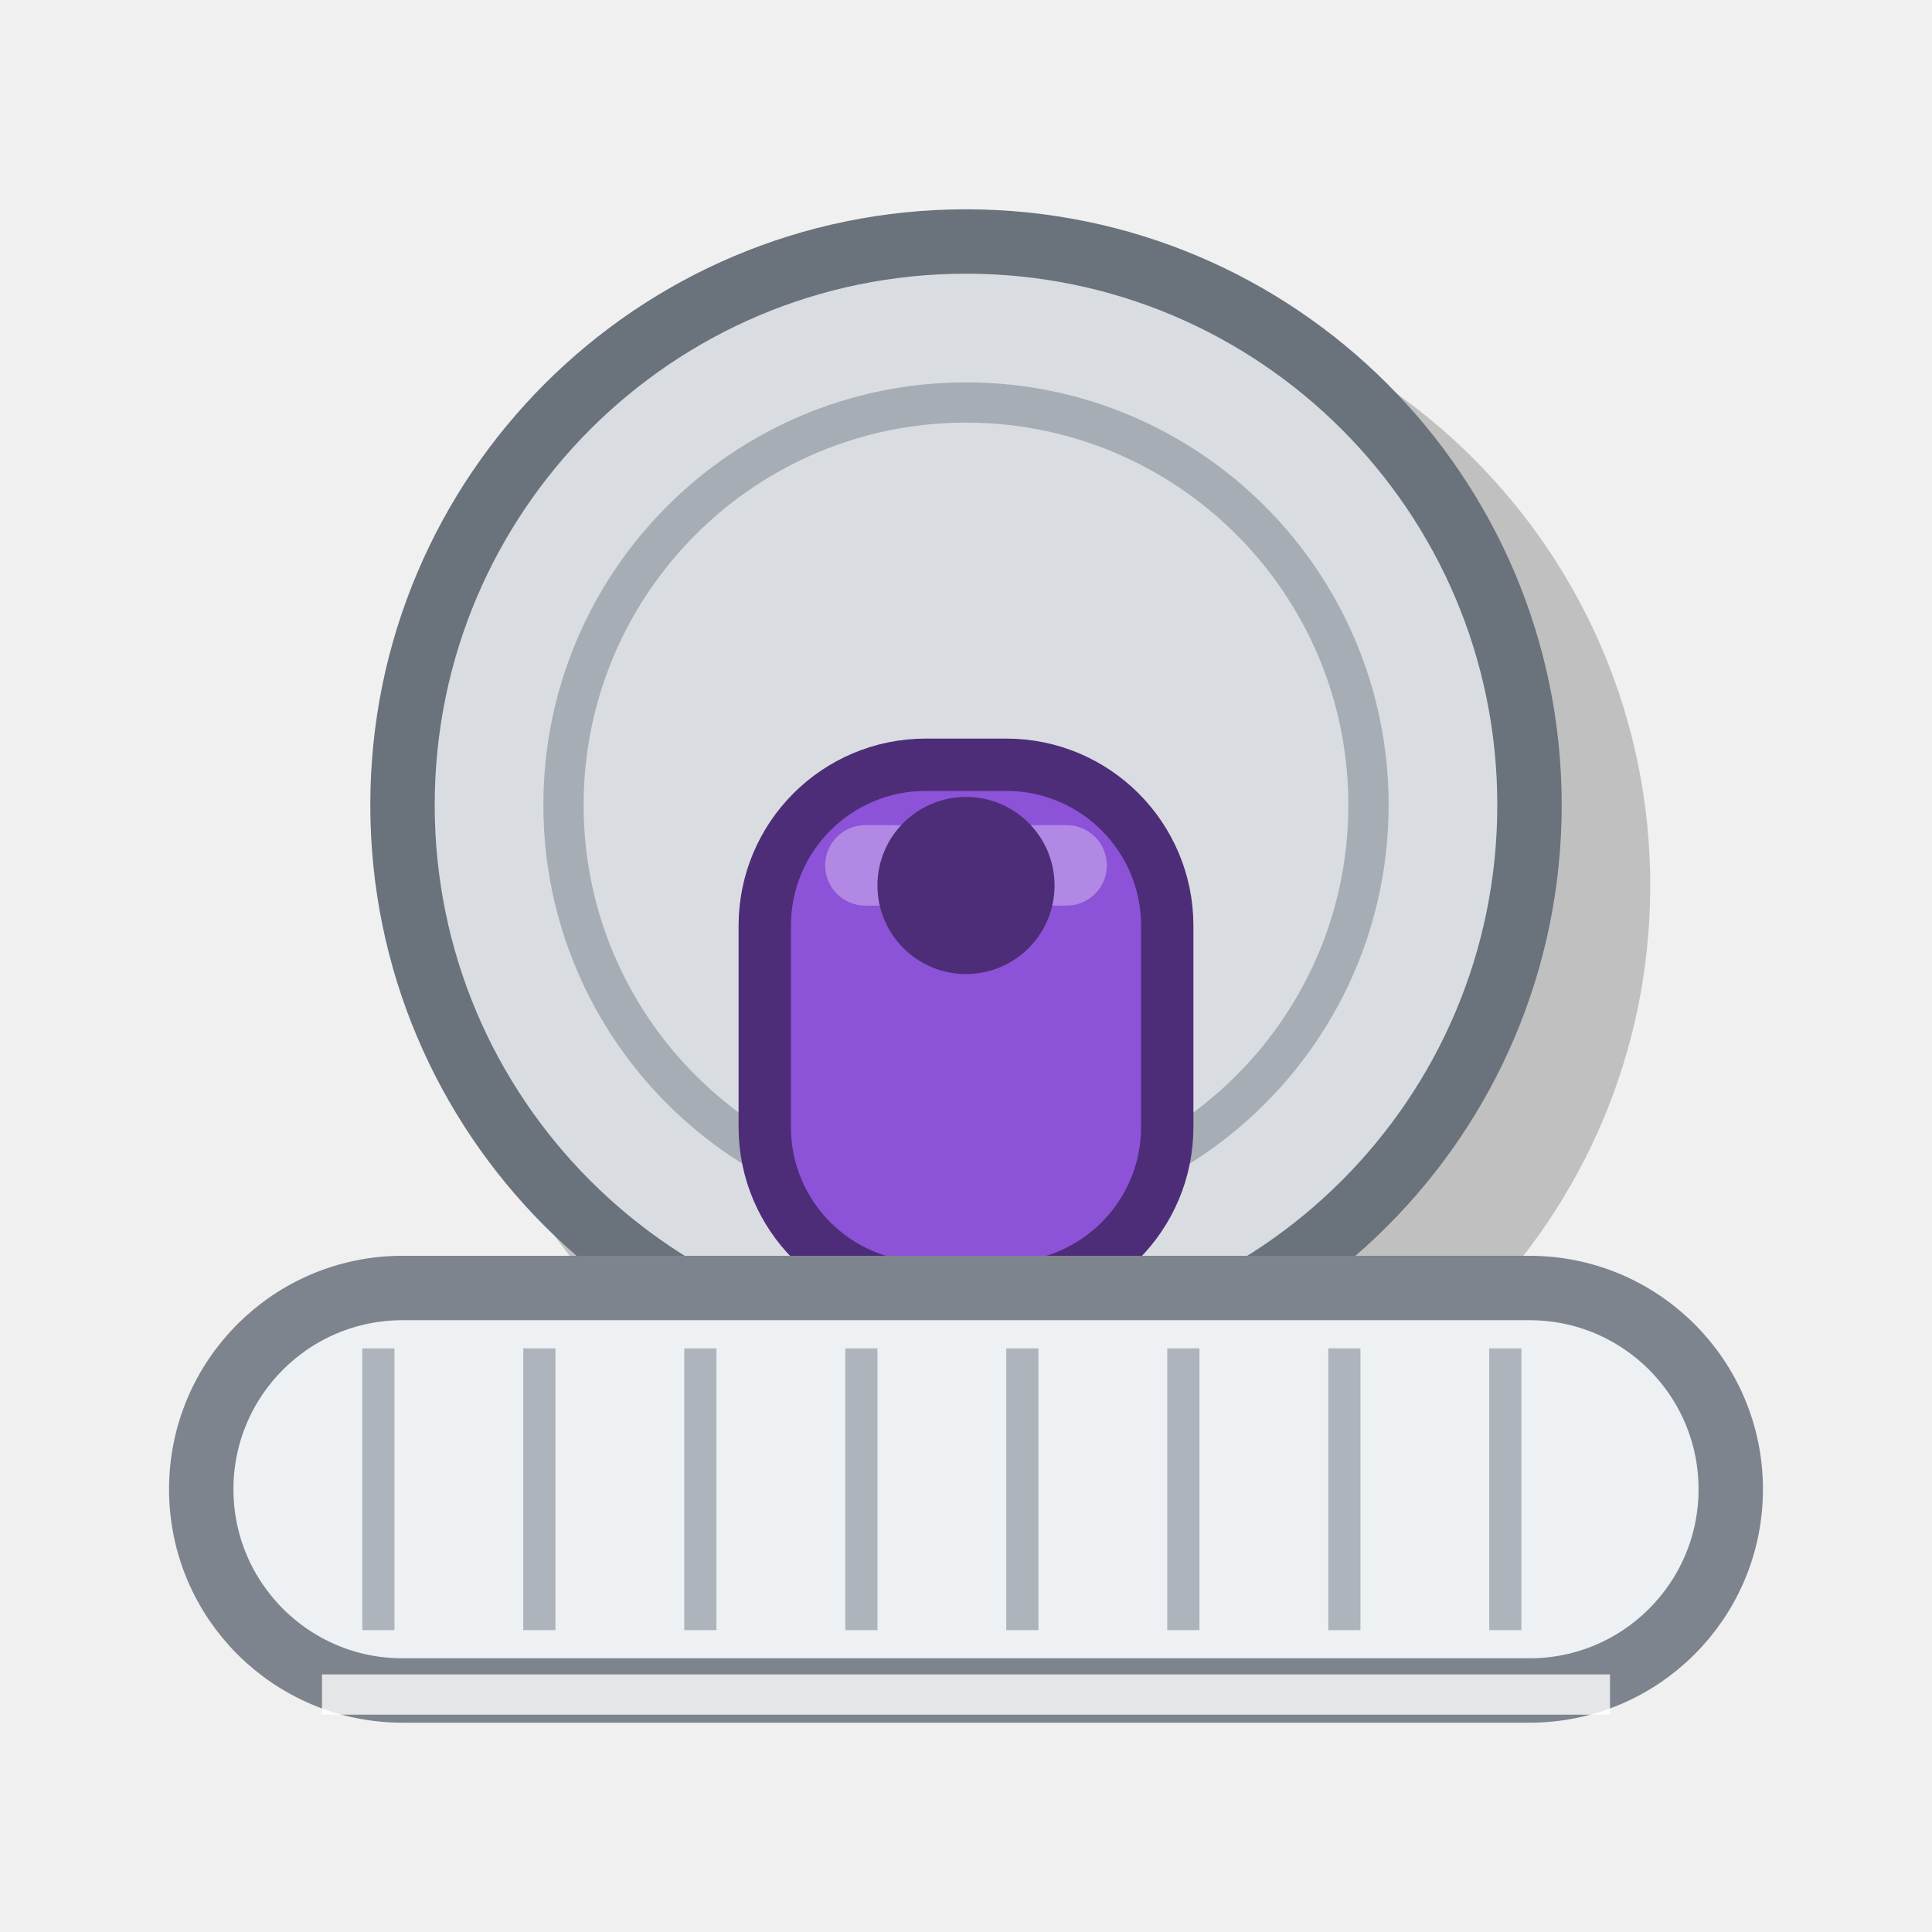
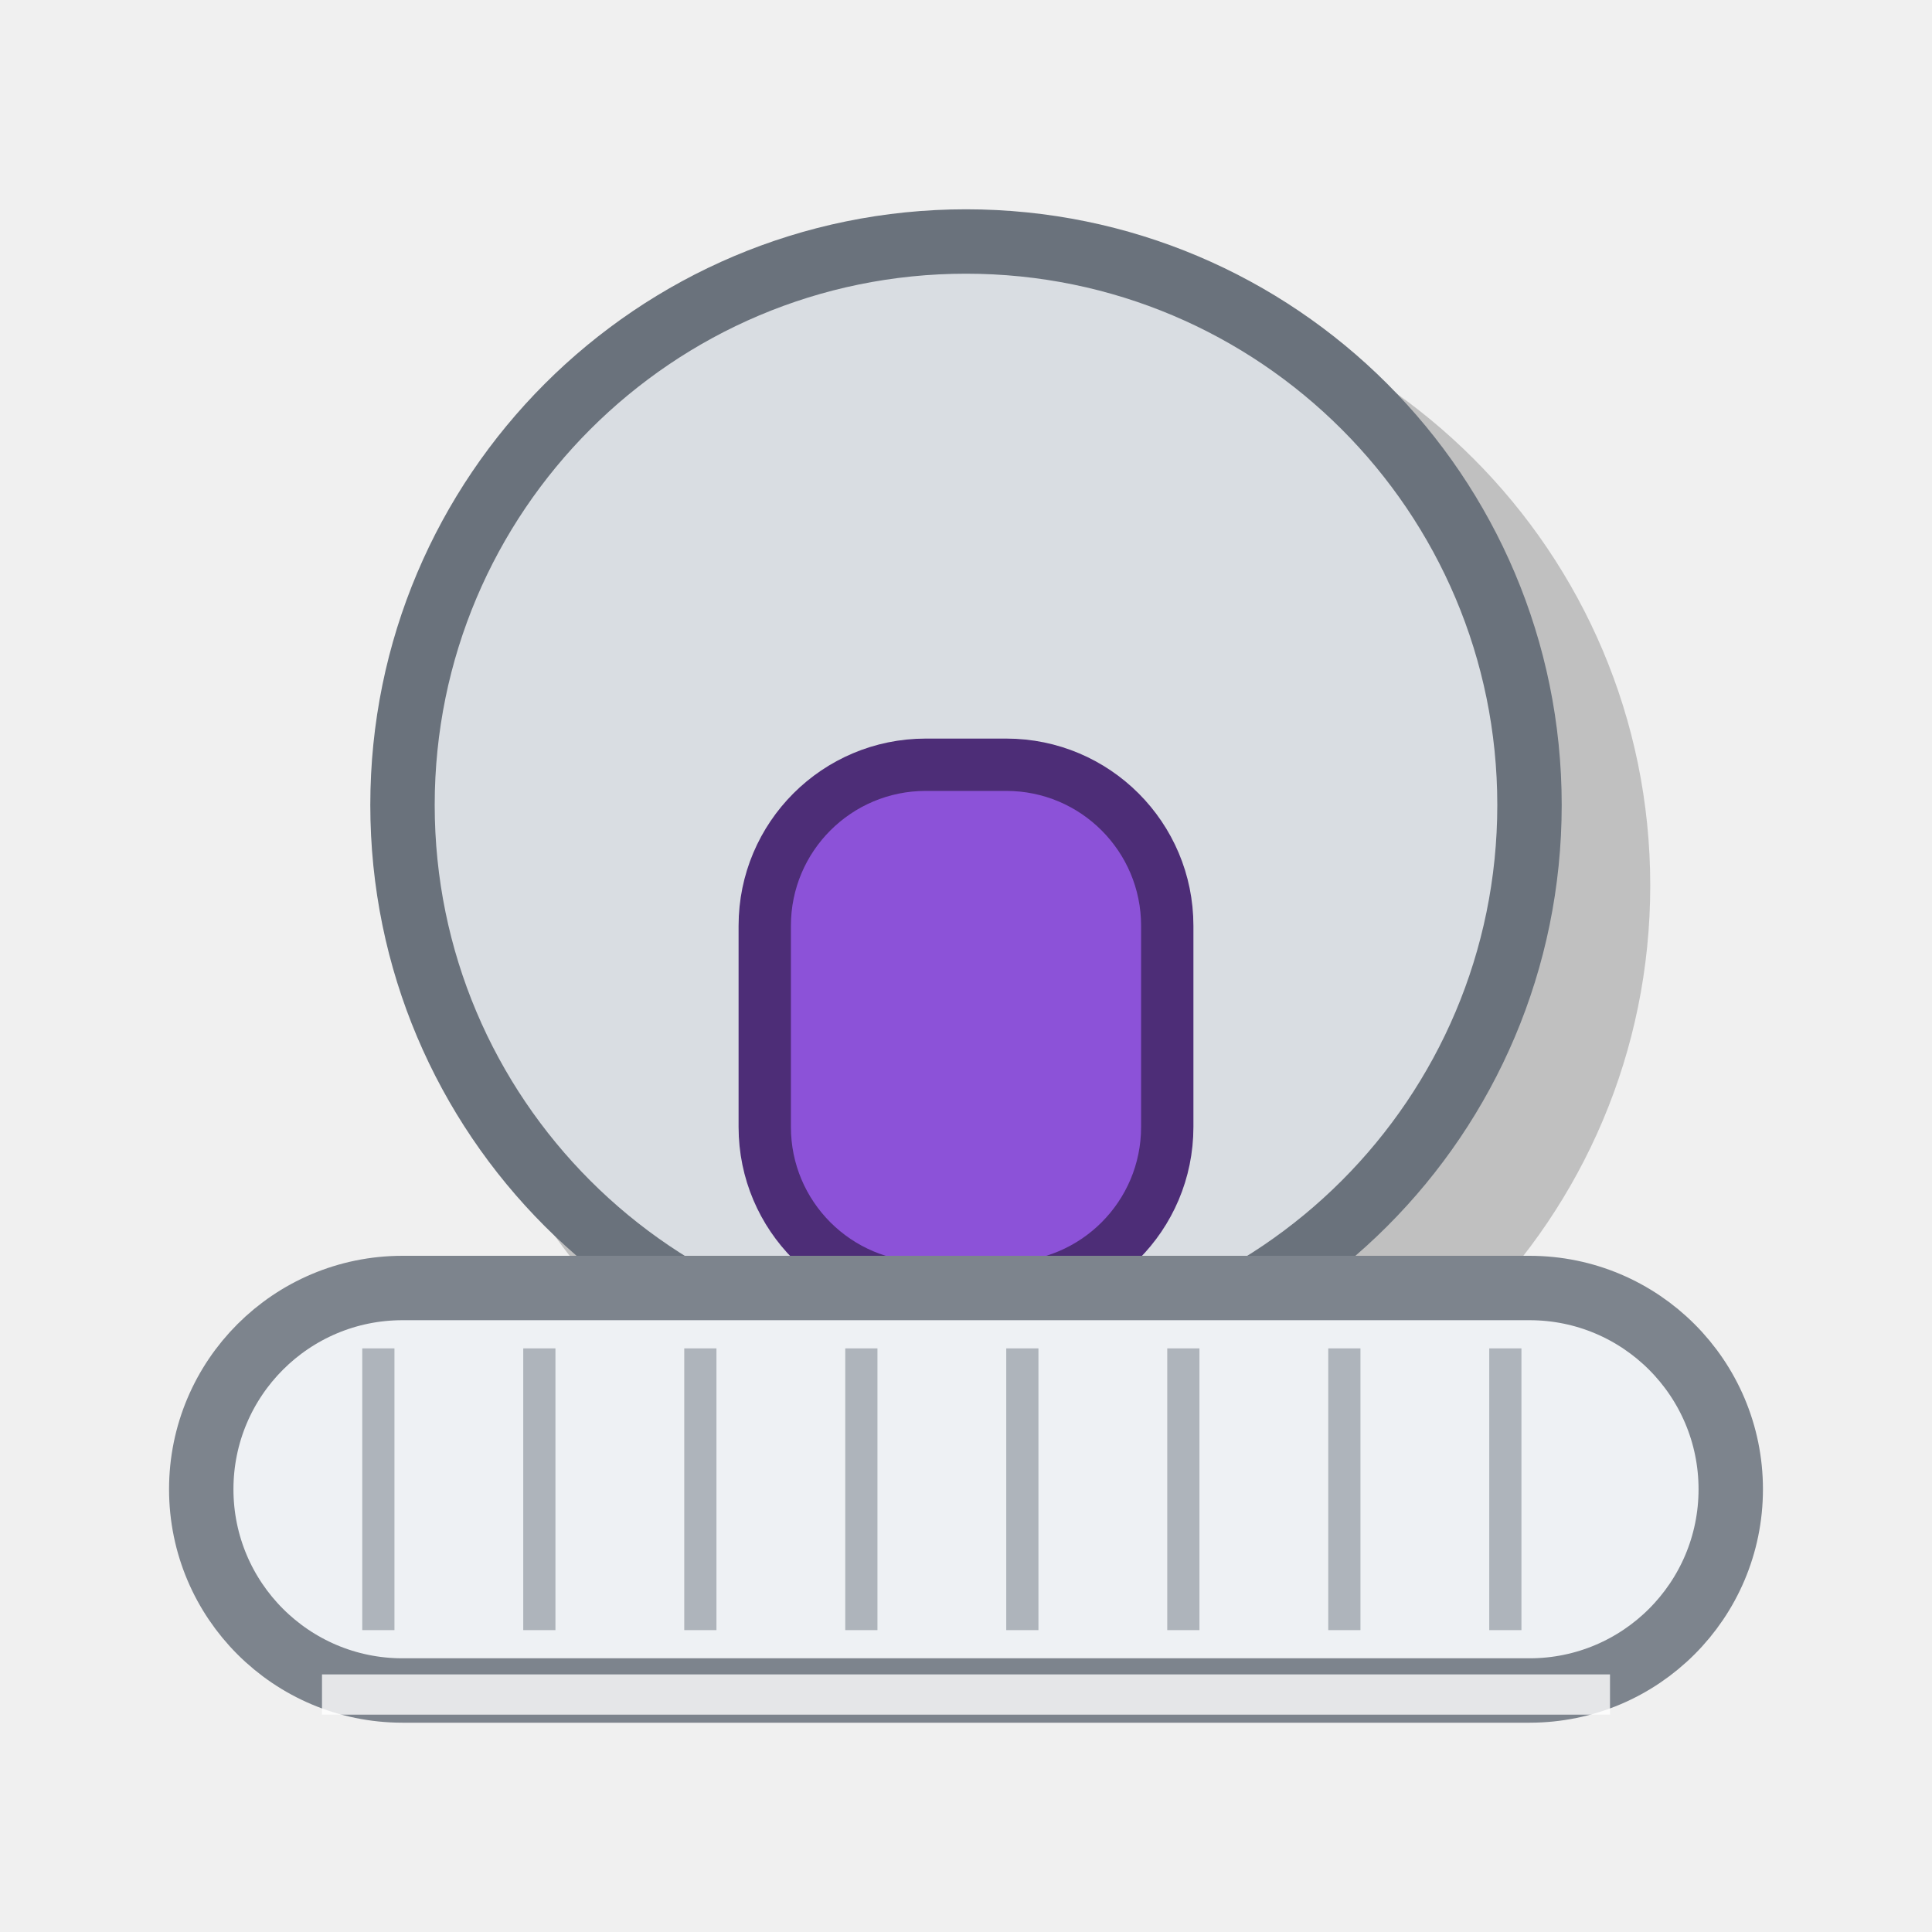
<svg xmlns="http://www.w3.org/2000/svg" width="96" height="96" viewBox="0 0 48 48">
  <circle cx="26" cy="22" r="15" fill="#000" opacity="0.2" />
  <circle cx="24" cy="20" r="14" fill="#d9dde2" stroke="#6a727c" stroke-width="1.6" />
-   <circle cx="24" cy="20" r="10" fill="none" stroke="#9aa1aa" stroke-width="1" opacity="0.8" />
  <rect x="19" y="19" width="10" height="13" rx="4" fill="#8c52d8" stroke="#4d2d77" stroke-width="1.3" />
-   <rect x="20.5" y="20.5" width="7" height="2" rx="1" fill="#c0a0ea" opacity="0.7" />
-   <circle cx="24" cy="22" r="2.2" fill="#4d2d77" />
  <rect x="5" y="32" width="38" height="10" rx="5" fill="#eef1f4" stroke="#7d848d" stroke-width="1.6" />
  <rect x="9" y="33.5" width="0.8" height="7" rx="0" fill="#aeb4bb" />
  <rect x="13" y="33.5" width="0.8" height="7" rx="0" fill="#aeb4bb" />
  <rect x="17" y="33.5" width="0.8" height="7" rx="0" fill="#aeb4bb" />
  <rect x="21" y="33.5" width="0.8" height="7" rx="0" fill="#aeb4bb" />
  <rect x="25" y="33.5" width="0.8" height="7" rx="0" fill="#aeb4bb" />
  <rect x="29" y="33.5" width="0.8" height="7" rx="0" fill="#aeb4bb" />
  <rect x="33" y="33.5" width="0.8" height="7" rx="0" fill="#aeb4bb" />
  <rect x="37" y="33.5" width="0.8" height="7" rx="0" fill="#aeb4bb" />
  <rect x="8" y="41.6" width="32" height="1" rx="0" fill="#ffffff" opacity="0.8" />
</svg>
